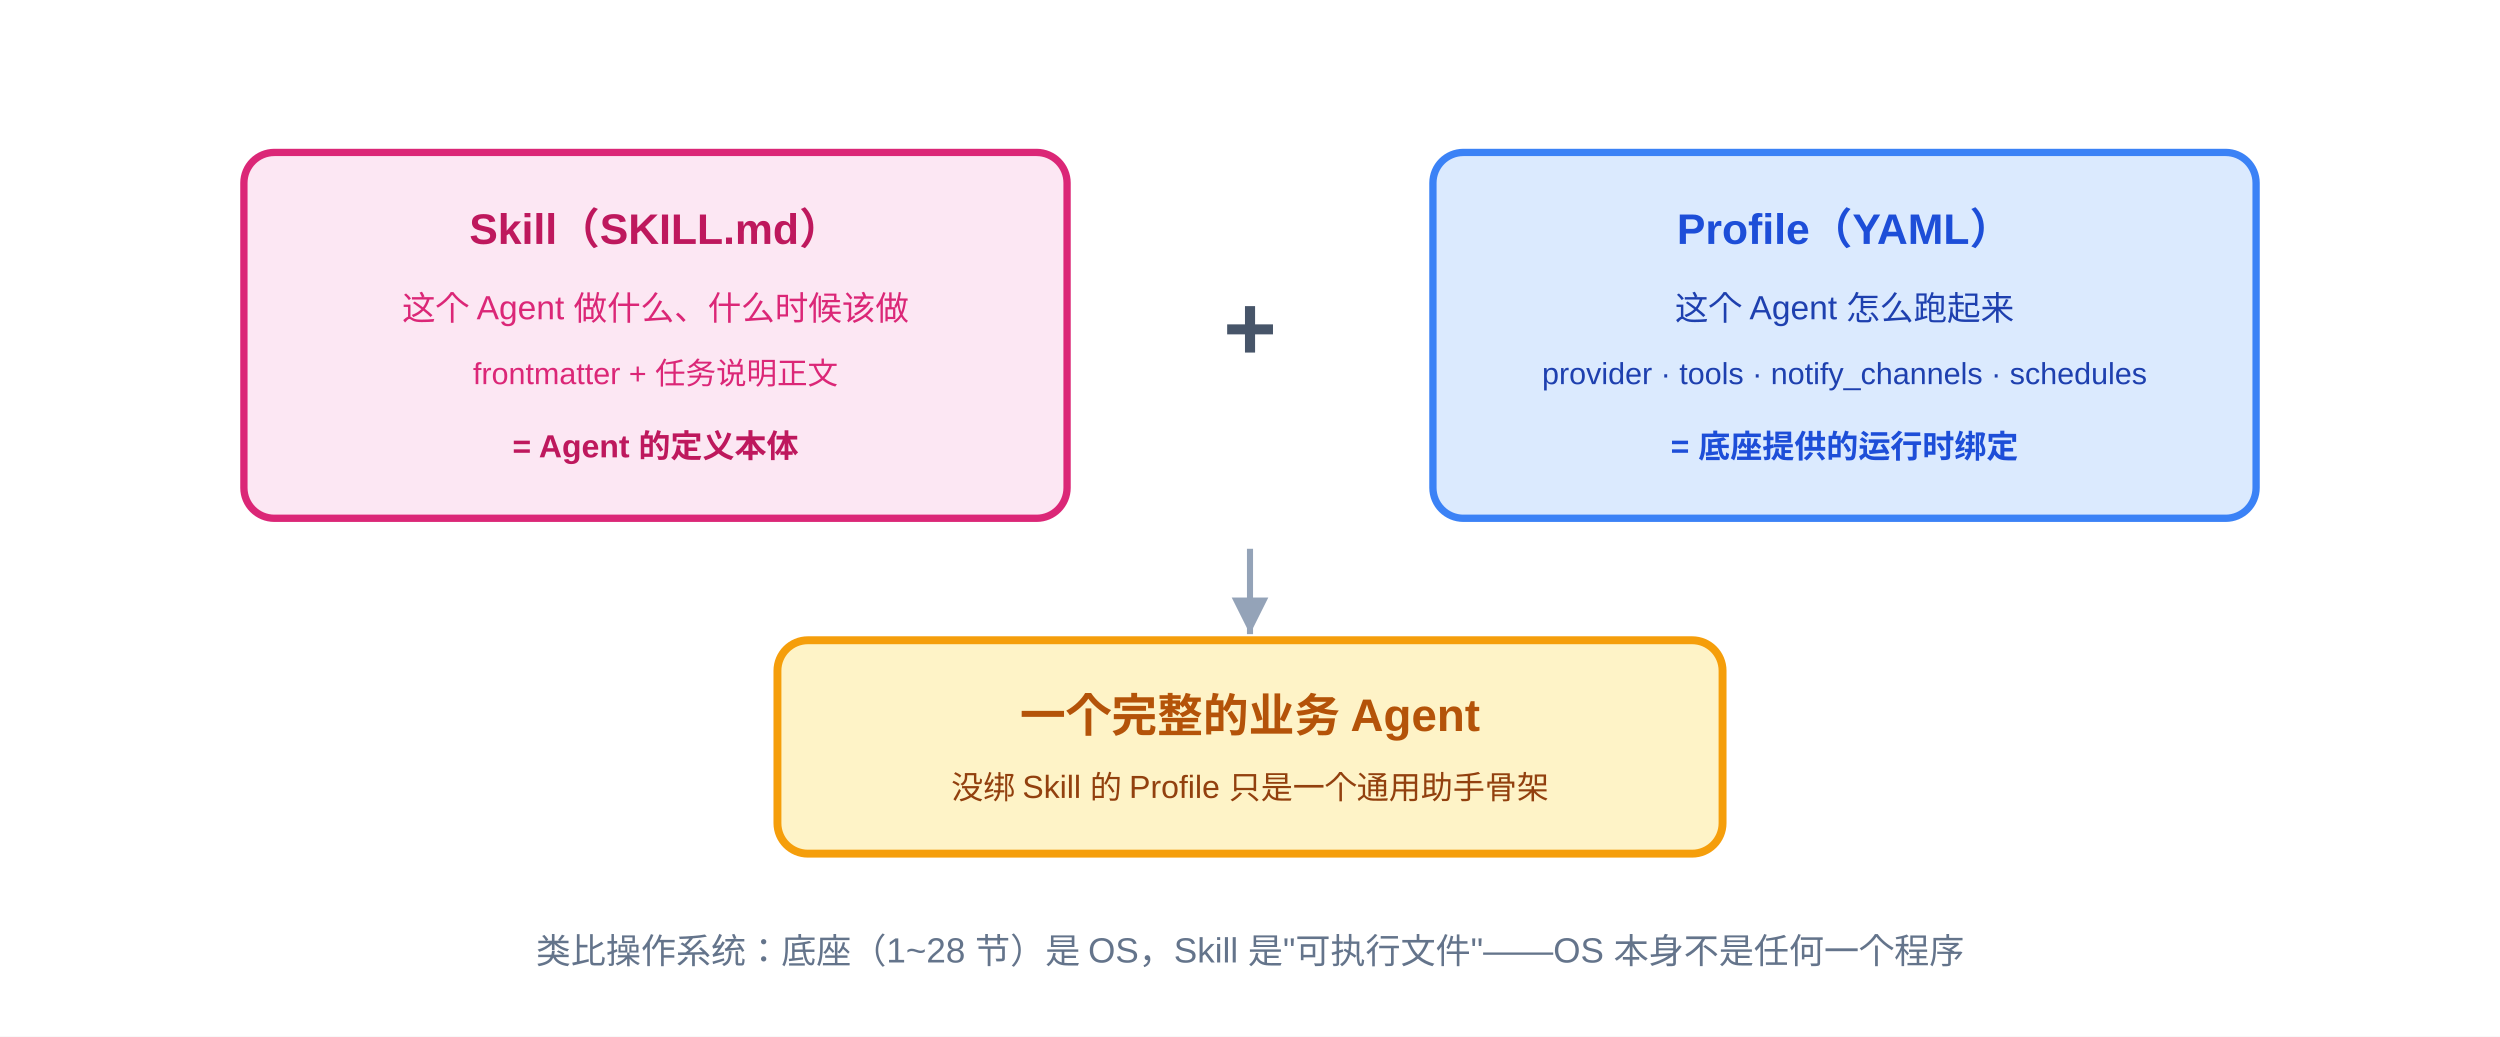
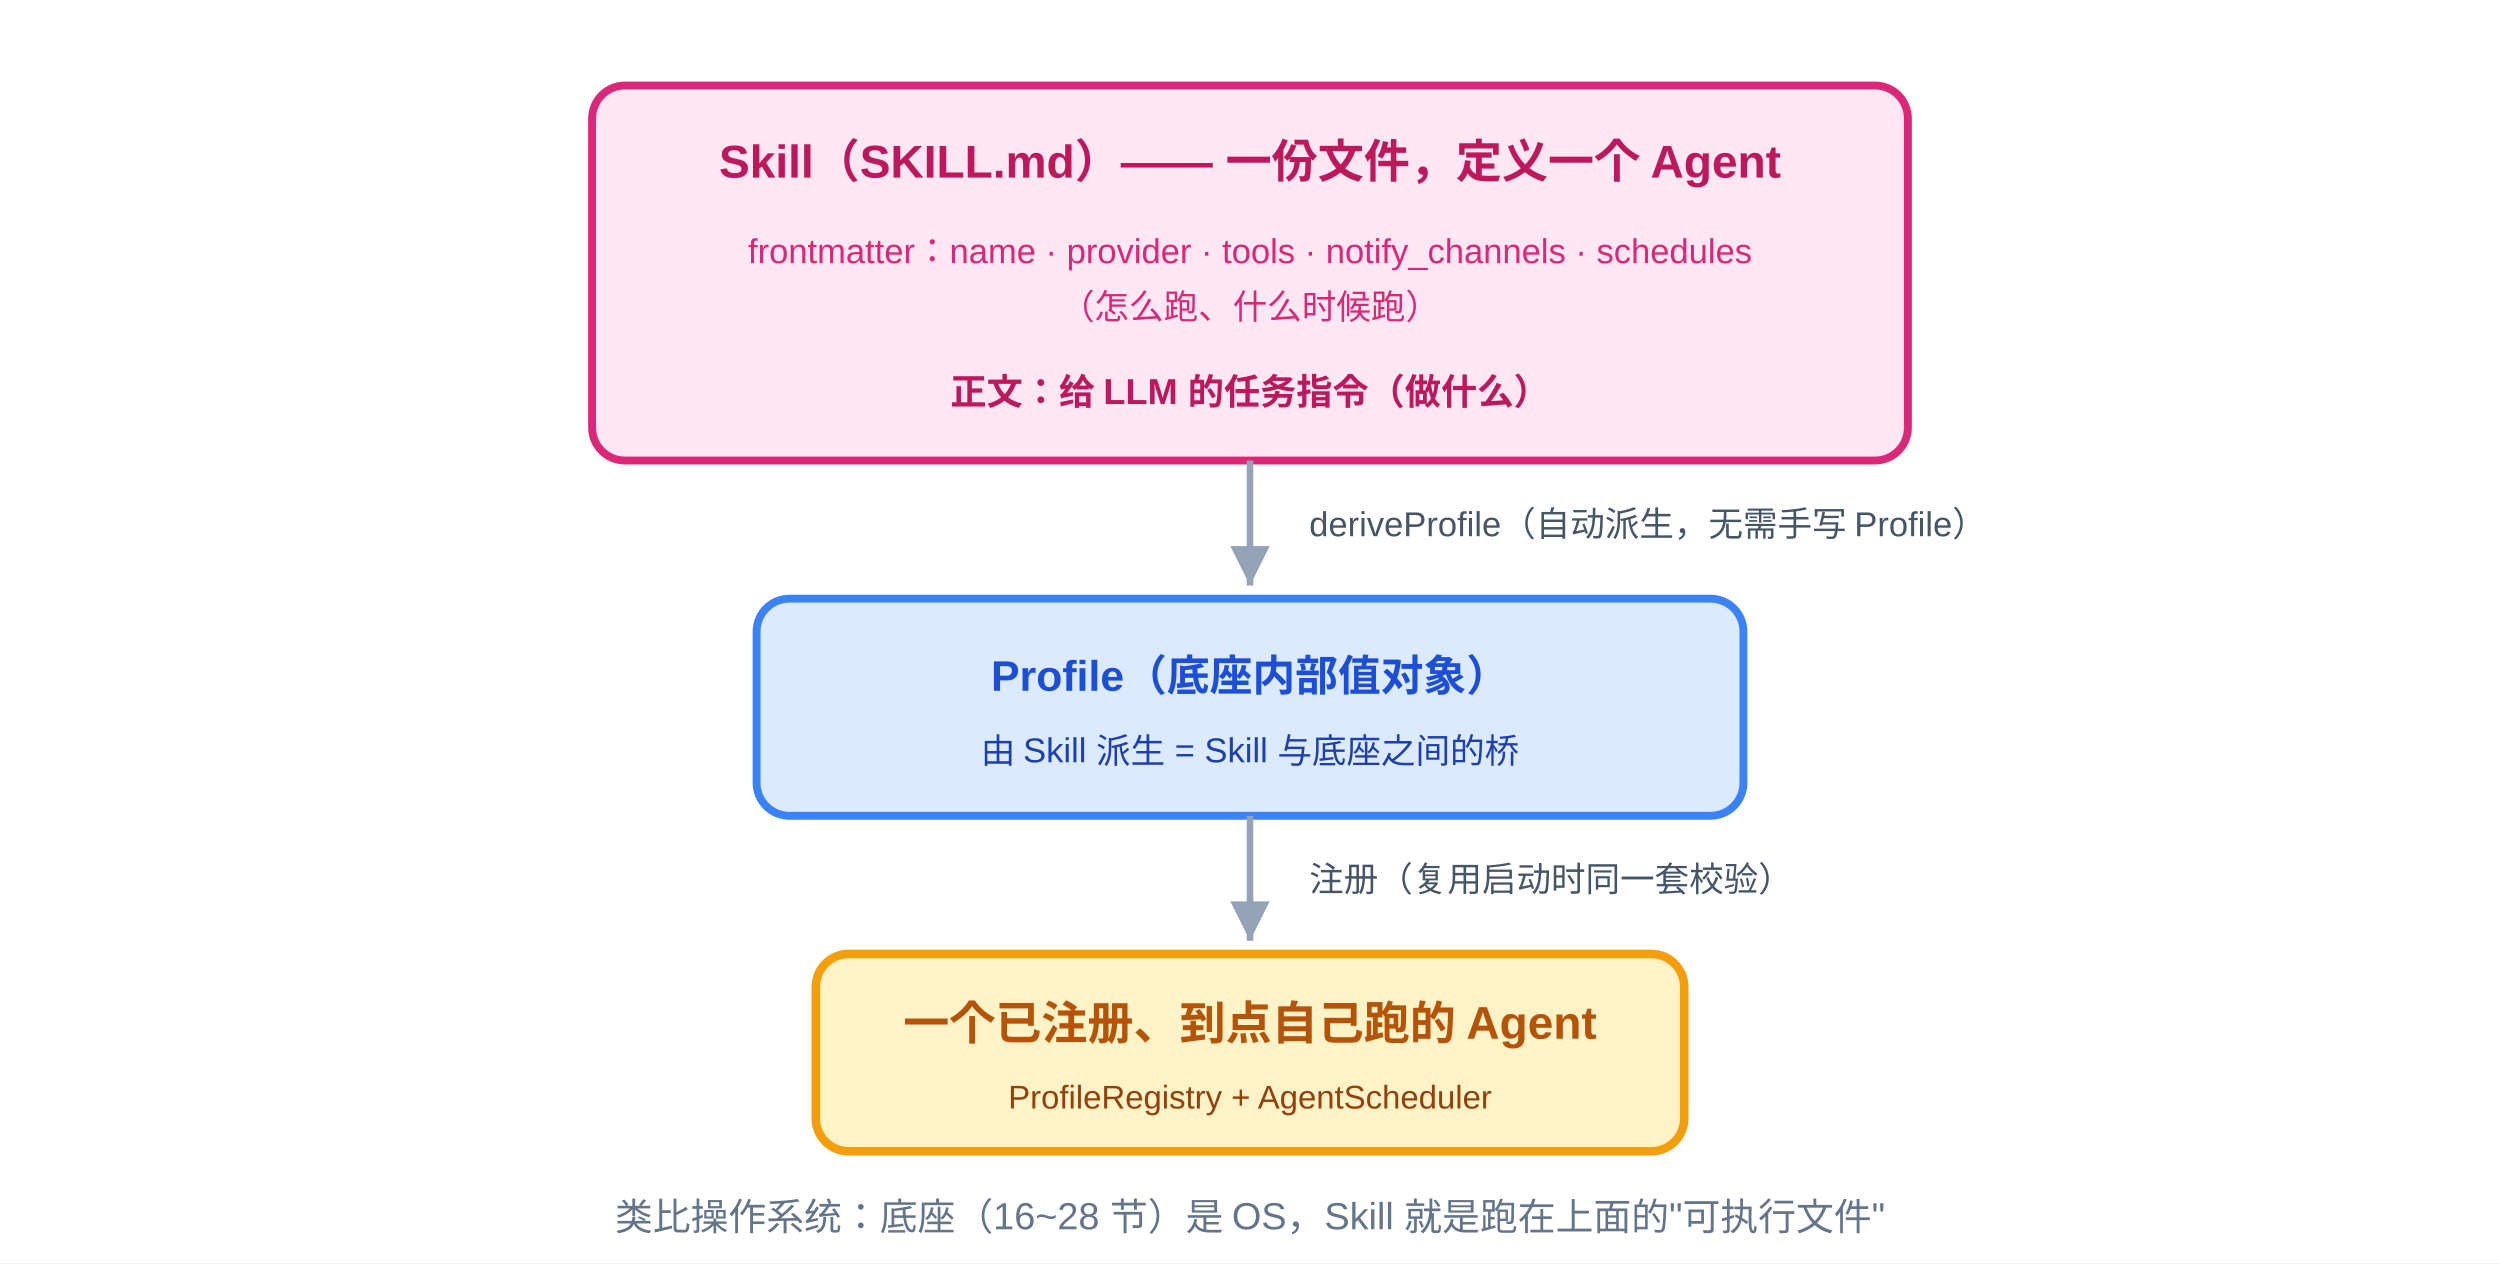
- <svg xmlns="http://www.w3.org/2000/svg" viewBox="0 0 820 340" font-family="Arial, sans-serif">
-   <rect width="820" height="340" fill="#ffffff" />
+ <svg xmlns="http://www.w3.org/2000/svg" viewBox="0 0 760 384" font-family="Arial, sans-serif">
+   <rect width="760" height="384" fill="#ffffff" />
  <defs>
    <marker id="c291" markerWidth="10" markerHeight="10" refX="6" refY="3" orient="auto">
      <path d="M0,0 L6,3 L0,6 Z" fill="#94a3b8" />
    </marker>
  </defs>
-   <rect x="80" y="50" width="270" height="120" rx="10" fill="#fce7f3" stroke="#db2777" stroke-width="2.4" />
-   <text x="215" y="80" fill="#be185d" font-size="14" font-weight="bold" text-anchor="middle">Skill（SKILL.md）</text>
-   <text x="215" y="105" fill="#db2777" font-size="11" text-anchor="middle">这个 Agent 做什么、什么时候该做</text>
-   <text x="215" y="126" fill="#db2777" font-size="10" text-anchor="middle">frontmatter + 任务说明正文</text>
-   <text x="215" y="150" fill="#be185d" font-size="10.5" font-weight="bold" text-anchor="middle">= Agent 的定义本体</text>
-   <text x="410" y="118" fill="#475569" font-size="30" font-weight="bold" text-anchor="middle">+</text>
-   <rect x="470" y="50" width="270" height="120" rx="10" fill="#dbeafe" stroke="#3b82f6" stroke-width="2.4" />
-   <text x="605" y="80" fill="#1d4ed8" font-size="14" font-weight="bold" text-anchor="middle">Profile（YAML）</text>
-   <text x="605" y="105" fill="#1e40af" font-size="11" text-anchor="middle">这个 Agent 怎么跑起来</text>
-   <text x="605" y="126" fill="#1e40af" font-size="10" text-anchor="middle">provider · tools · notify_channels · schedules</text>
-   <text x="605" y="150" fill="#1d4ed8" font-size="10.5" font-weight="bold" text-anchor="middle">= 底座提供的运行时绑定</text>
-   <line x1="410" y1="180" x2="410" y2="208" stroke="#94a3b8" stroke-width="2" marker-end="url(#c291)" />
-   <rect x="255" y="210" width="310" height="70" rx="10" fill="#fef3c7" stroke="#f59e0b" stroke-width="2.6" />
-   <text x="410" y="240" fill="#b45309" font-size="15" font-weight="bold" text-anchor="middle">一个完整的业务 Agent</text>
-   <text x="410" y="262" fill="#92400e" font-size="10.5" text-anchor="middle">没绑 Skill 的 Profile 只是一个通用助手骨架</text>
-   <text x="410" y="316" fill="#64748b" font-size="11.5" text-anchor="middle">类比操作系统：底座（1~28 节）是 OS，Skill 是"可执行文件"——OS 本身不是任何一个程序</text>
+   <rect x="180" y="26" width="400" height="114" rx="10" fill="#fce7f3" stroke="#db2777" stroke-width="2.4" />
+   <text x="380" y="54" fill="#be185d" font-size="14" font-weight="bold" text-anchor="middle">Skill（SKILL.md）—— 一份文件，定义一个 Agent</text>
+   <text x="380" y="80" fill="#db2777" font-size="10.5" text-anchor="middle">frontmatter：name · provider · tools · notify_channels · schedules</text>
+   <text x="380" y="97" fill="#db2777" font-size="10.5" text-anchor="middle">（怎么跑、什么时候跑）</text>
+   <text x="380" y="123" fill="#be185d" font-size="11" font-weight="bold" text-anchor="middle">正文：给 LLM 的任务指令（做什么）</text>
+   <line x1="380" y1="140" x2="380" y2="178" stroke="#94a3b8" stroke-width="2" marker-end="url(#c291)" />
+   <text x="398" y="163" fill="#475569" font-size="10.5" text-anchor="start">deriveProfile（自动派生，无需手写 Profile）</text>
+   <rect x="230" y="182" width="300" height="66" rx="10" fill="#dbeafe" stroke="#3b82f6" stroke-width="2.4" />
+   <text x="380" y="210" fill="#1d4ed8" font-size="13" font-weight="bold" text-anchor="middle">Profile（底座内部值对象）</text>
+   <text x="380" y="232" fill="#1e40af" font-size="10.5" text-anchor="middle">由 Skill 派生 = Skill 与底座之间的桥</text>
+   <line x1="380" y1="248" x2="380" y2="286" stroke="#94a3b8" stroke-width="2" marker-end="url(#c291)" />
+   <text x="398" y="271" fill="#475569" font-size="10.5" text-anchor="start">注册（复用启动时同一套校验）</text>
+   <rect x="248" y="290" width="264" height="60" rx="10" fill="#fef3c7" stroke="#f59e0b" stroke-width="2.6" />
+   <text x="380" y="316" fill="#b45309" font-size="14" font-weight="bold" text-anchor="middle">一个已注册、到点自己跑的 Agent</text>
+   <text x="380" y="337" fill="#92400e" font-size="10" text-anchor="middle">ProfileRegistry + AgentScheduler</text>
+   <text x="380" y="374" fill="#64748b" font-size="11.5" text-anchor="middle">类比操作系统：底座（16~28 节）是 OS，Skill 就是跑在上面的"可执行文件"</text>
</svg>
